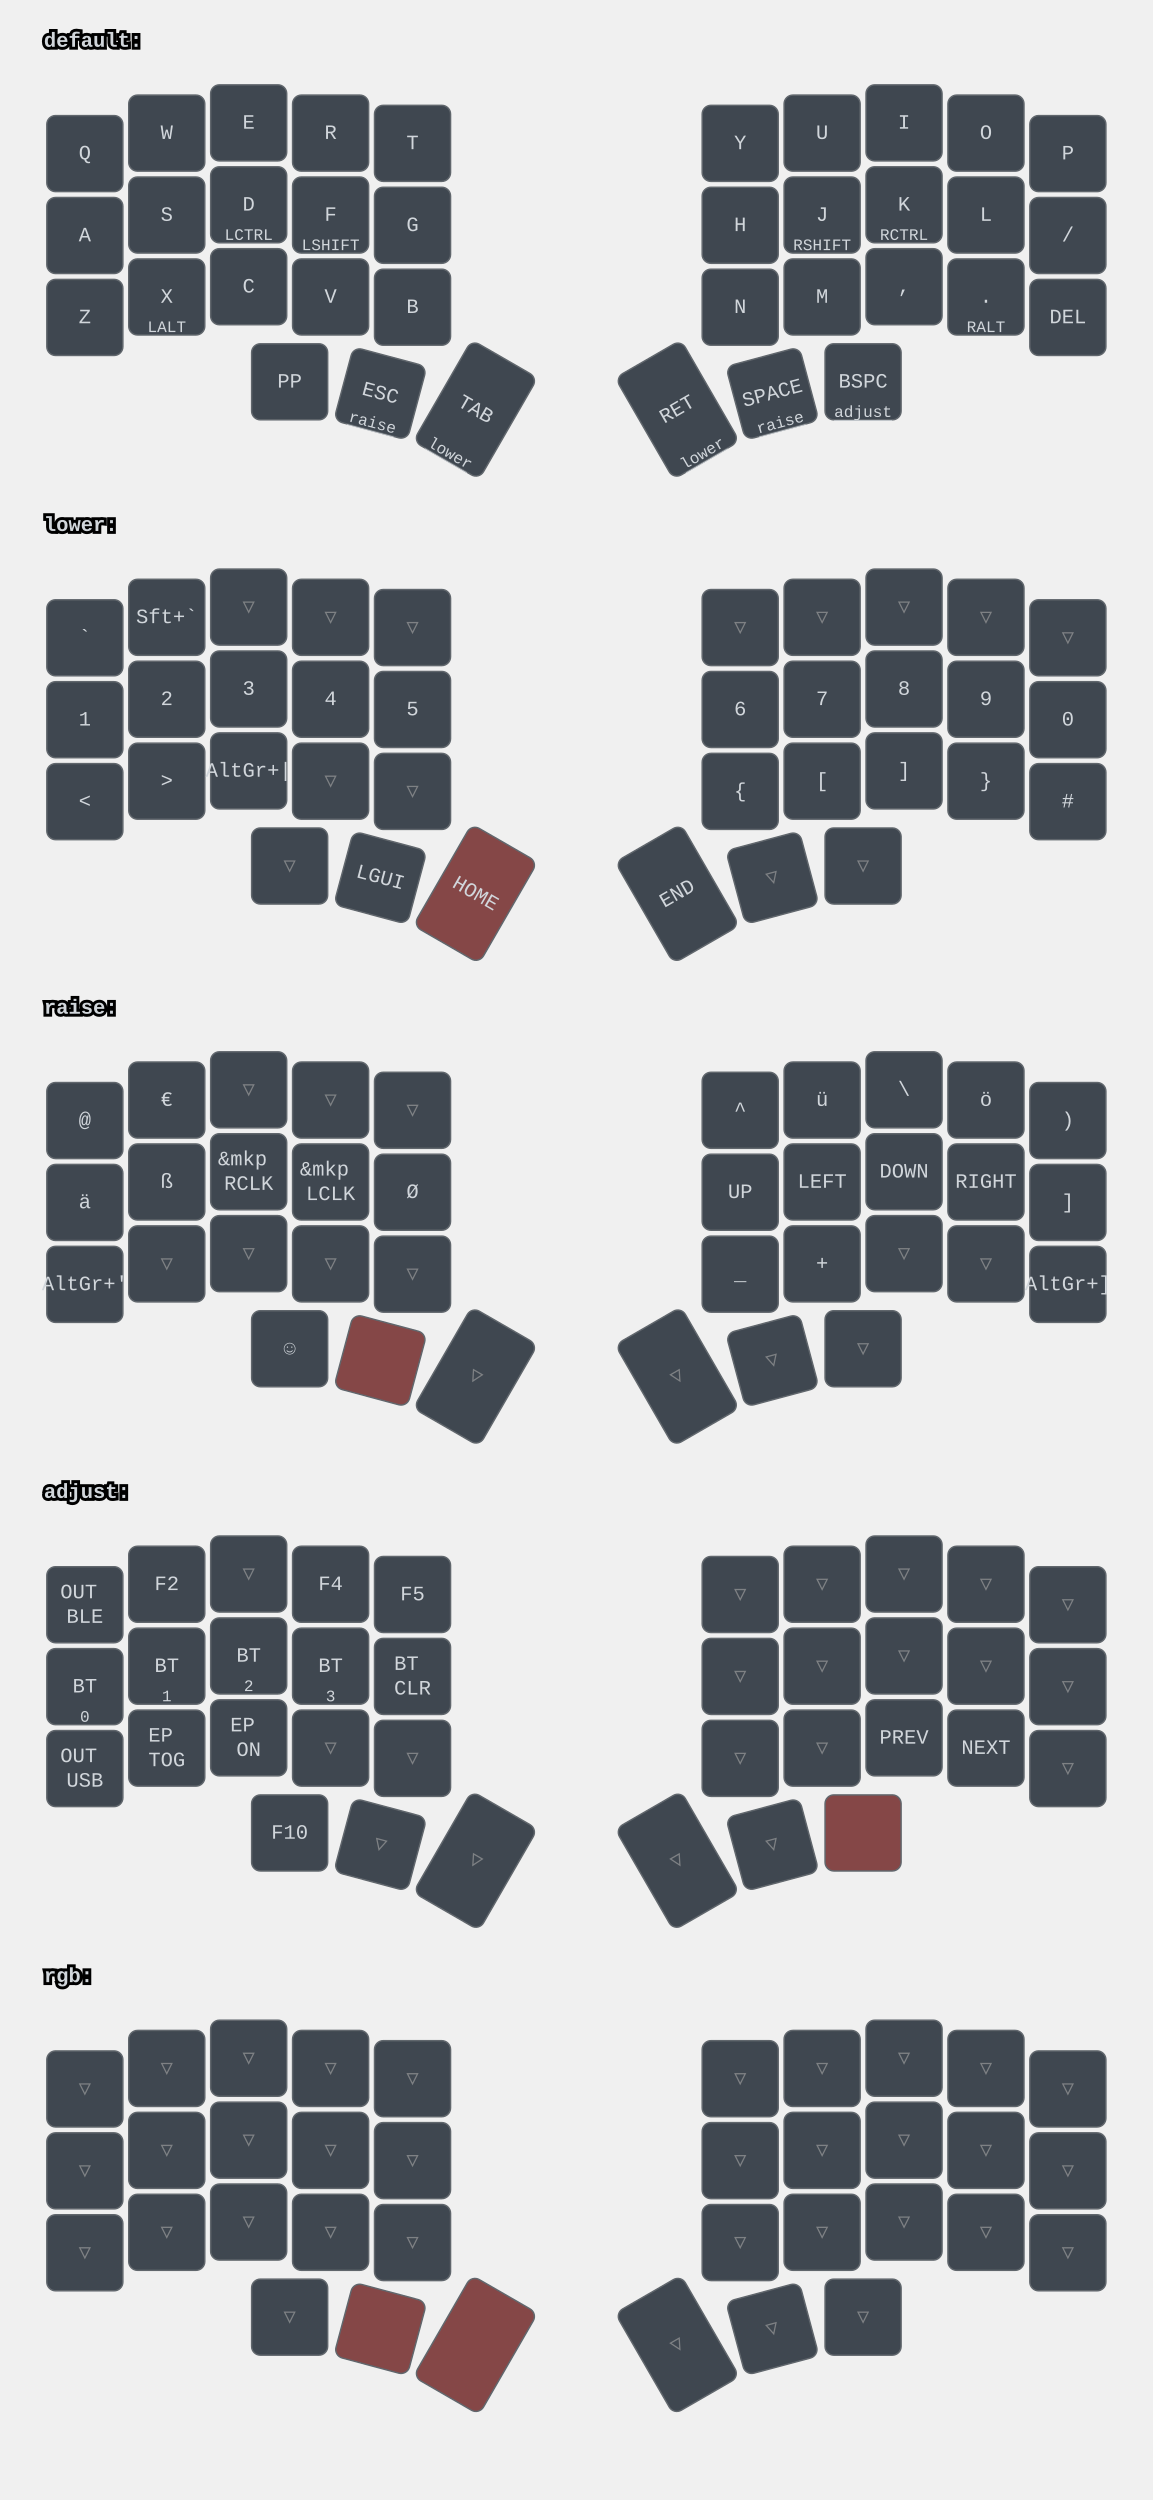
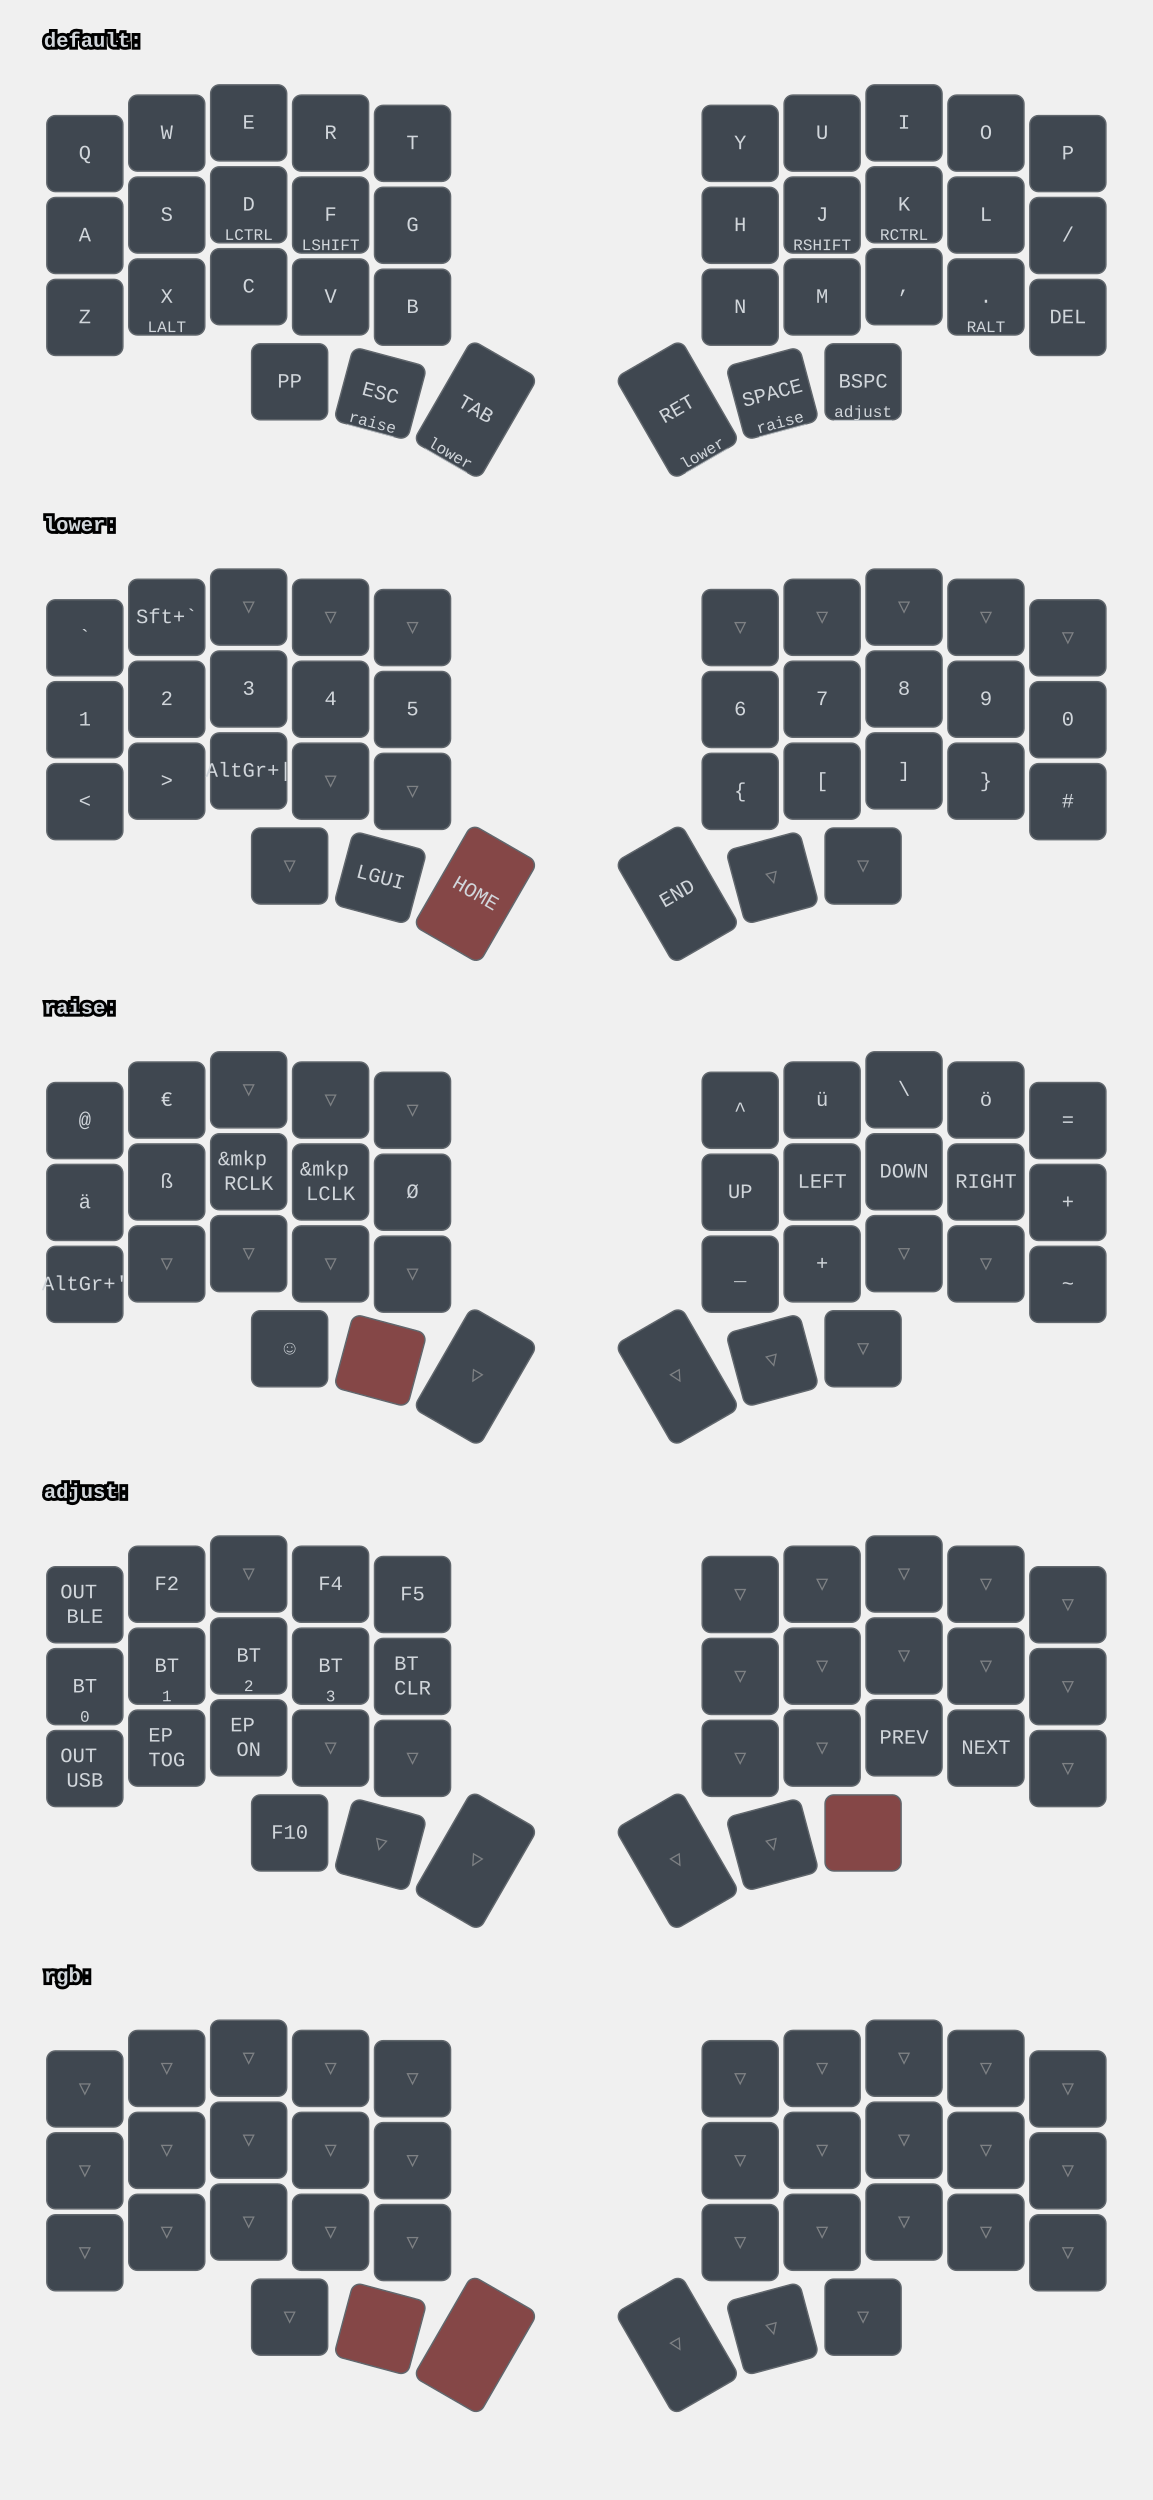
<svg xmlns="http://www.w3.org/2000/svg" width="788" height="1709" viewBox="0 0 788 1709" class="keymap">
  <style>/* inherit to force styles through use tags */
svg path {
    fill: inherit;
}

/* font and background color specifications */
svg.keymap {
    font-family: SFMono-Regular,Consolas,Liberation Mono,Menlo,monospace;
    font-size: 14px;
    font-kerning: normal;
    text-rendering: optimizeLegibility;
    fill: #24292e;
}

/* default key styling */
rect.key {
    fill: #f6f8fa;
}

rect.key, rect.combo {
    stroke: #c9cccf;
    stroke-width: 1;
}

/* default key side styling, only used is draw_key_sides is set */
rect.side {
    filter: brightness(90%);
}

/* color accent for combo boxes */
rect.combo, rect.combo-separate {
    fill: #cdf;
}

/* color accent for held keys */
rect.held, rect.combo.held {
    fill: #fdd;
}

/* color accent for ghost (optional) keys */
rect.ghost, rect.combo.ghost {
    stroke-dasharray: 4, 4;
    stroke-width: 2;
}

text {
    text-anchor: middle;
    dominant-baseline: middle;
}

/* styling for layer labels */
text.label {
    font-weight: bold;
    text-anchor: start;
    stroke: white;
    stroke-width: 4;
    paint-order: stroke;
}

/* styling for optional footer */
text.footer {
    text-anchor: end;
    dominant-baseline: auto;
    stroke: white;
    stroke-width: 4;
    paint-order: stroke;
}

/* styling for combo tap, and key non-tap label text */
text.combo, text.hold, text.shifted, text.left, text.right {
    font-size: 11px;
}

text.hold {
    text-anchor: middle;
    dominant-baseline: auto;
}

text.shifted {
    text-anchor: middle;
    dominant-baseline: hanging;
}

text.left {
    text-anchor: start;
}

text.right {
    text-anchor: end;
}

text.layer-activator {
    text-decoration: underline;
}

/* styling for hold/shifted label text in combo box */
text.combo.hold, text.combo.shifted, text.combo.left, text.combo.right {
    font-size: 8px;
}

/* lighter symbol for transparent keys */
text.trans {
    fill: #7b7e81;
}

/* styling for combo dendrons */
path.combo {
    stroke-width: 1;
    stroke: gray;
    fill: none;
}

/* Start Tabler Icons Cleanup */
/* cannot use height/width with glyphs */
.icon-tabler &gt; path {
    fill: inherit;
    stroke: inherit;
    stroke-width: 2;
}
/* hide tabler's default box */
.icon-tabler &gt; path[stroke="none"][fill="none"] {
    visibility: hidden;
}
/* End Tabler Icons Cleanup */

svg.keymap { fill: #d1d6db; }
rect.key { fill: #3f4750; }
rect.key, rect.combo { stroke: #60666c; }
rect.combo, rect.combo-separate { fill: #1f3d7a; }
rect.held, rect.combo.held { fill: #854747; }
text.label, text.footer { stroke: black; }
text.trans { fill: #7e8184; }
path.combo { stroke: #7f7f7f; }
</style>
  <g transform="translate(30, 0)" class="layer-default">
    <text x="0" y="28" class="label" id="default">default:</text>
    <g transform="translate(0, 56)">
      <g transform="translate(28, 49)" class="key keypos-0">
        <rect rx="6" ry="6" x="-26" y="-26" width="52" height="52" class="key" />
        <text x="0" y="0" class="key tap">Q</text>
      </g>
      <g transform="translate(84, 35)" class="key keypos-1">
        <rect rx="6" ry="6" x="-26" y="-26" width="52" height="52" class="key" />
        <text x="0" y="0" class="key tap">W</text>
      </g>
      <g transform="translate(140, 28)" class="key keypos-2">
        <rect rx="6" ry="6" x="-26" y="-26" width="52" height="52" class="key" />
        <text x="0" y="0" class="key tap">E</text>
      </g>
      <g transform="translate(196, 35)" class="key keypos-3">
        <rect rx="6" ry="6" x="-26" y="-26" width="52" height="52" class="key" />
        <text x="0" y="0" class="key tap">R</text>
      </g>
      <g transform="translate(252, 42)" class="key keypos-4">
        <rect rx="6" ry="6" x="-26" y="-26" width="52" height="52" class="key" />
        <text x="0" y="0" class="key tap">T</text>
      </g>
      <g transform="translate(476, 42)" class="key keypos-5">
        <rect rx="6" ry="6" x="-26" y="-26" width="52" height="52" class="key" />
        <text x="0" y="0" class="key tap">Y</text>
      </g>
      <g transform="translate(532, 35)" class="key keypos-6">
        <rect rx="6" ry="6" x="-26" y="-26" width="52" height="52" class="key" />
        <text x="0" y="0" class="key tap">U</text>
      </g>
      <g transform="translate(588, 28)" class="key keypos-7">
        <rect rx="6" ry="6" x="-26" y="-26" width="52" height="52" class="key" />
        <text x="0" y="0" class="key tap">I</text>
      </g>
      <g transform="translate(644, 35)" class="key keypos-8">
        <rect rx="6" ry="6" x="-26" y="-26" width="52" height="52" class="key" />
        <text x="0" y="0" class="key tap">O</text>
      </g>
      <g transform="translate(700, 49)" class="key keypos-9">
        <rect rx="6" ry="6" x="-26" y="-26" width="52" height="52" class="key" />
        <text x="0" y="0" class="key tap">P</text>
      </g>
      <g transform="translate(28, 105)" class="key keypos-10">
        <rect rx="6" ry="6" x="-26" y="-26" width="52" height="52" class="key" />
        <text x="0" y="0" class="key tap">A</text>
      </g>
      <g transform="translate(84, 91)" class="key keypos-11">
        <rect rx="6" ry="6" x="-26" y="-26" width="52" height="52" class="key" />
        <text x="0" y="0" class="key tap">S</text>
      </g>
      <g transform="translate(140, 84)" class="key keypos-12">
        <rect rx="6" ry="6" x="-26" y="-26" width="52" height="52" class="key" />
        <text x="0" y="0" class="key tap">D</text>
        <text x="0" y="24" class="key hold">LCTRL</text>
      </g>
      <g transform="translate(196, 91)" class="key keypos-13">
        <rect rx="6" ry="6" x="-26" y="-26" width="52" height="52" class="key" />
        <text x="0" y="0" class="key tap">F</text>
        <text x="0" y="24" class="key hold">LSHIFT</text>
      </g>
      <g transform="translate(252, 98)" class="key keypos-14">
        <rect rx="6" ry="6" x="-26" y="-26" width="52" height="52" class="key" />
        <text x="0" y="0" class="key tap">G</text>
      </g>
      <g transform="translate(476, 98)" class="key keypos-15">
        <rect rx="6" ry="6" x="-26" y="-26" width="52" height="52" class="key" />
        <text x="0" y="0" class="key tap">H</text>
      </g>
      <g transform="translate(532, 91)" class="key keypos-16">
        <rect rx="6" ry="6" x="-26" y="-26" width="52" height="52" class="key" />
        <text x="0" y="0" class="key tap">J</text>
        <text x="0" y="24" class="key hold">RSHIFT</text>
      </g>
      <g transform="translate(588, 84)" class="key keypos-17">
        <rect rx="6" ry="6" x="-26" y="-26" width="52" height="52" class="key" />
        <text x="0" y="0" class="key tap">K</text>
        <text x="0" y="24" class="key hold">RCTRL</text>
      </g>
      <g transform="translate(644, 91)" class="key keypos-18">
        <rect rx="6" ry="6" x="-26" y="-26" width="52" height="52" class="key" />
        <text x="0" y="0" class="key tap">L</text>
      </g>
      <g transform="translate(700, 105)" class="key keypos-19">
        <rect rx="6" ry="6" x="-26" y="-26" width="52" height="52" class="key" />
        <text x="0" y="0" class="key tap">/</text>
      </g>
      <g transform="translate(28, 161)" class="key keypos-20">
        <rect rx="6" ry="6" x="-26" y="-26" width="52" height="52" class="key" />
        <text x="0" y="0" class="key tap">Z</text>
      </g>
      <g transform="translate(84, 147)" class="key keypos-21">
        <rect rx="6" ry="6" x="-26" y="-26" width="52" height="52" class="key" />
        <text x="0" y="0" class="key tap">X</text>
        <text x="0" y="24" class="key hold">LALT</text>
      </g>
      <g transform="translate(140, 140)" class="key keypos-22">
        <rect rx="6" ry="6" x="-26" y="-26" width="52" height="52" class="key" />
        <text x="0" y="0" class="key tap">C</text>
      </g>
      <g transform="translate(196, 147)" class="key keypos-23">
        <rect rx="6" ry="6" x="-26" y="-26" width="52" height="52" class="key" />
        <text x="0" y="0" class="key tap">V</text>
      </g>
      <g transform="translate(252, 154)" class="key keypos-24">
        <rect rx="6" ry="6" x="-26" y="-26" width="52" height="52" class="key" />
        <text x="0" y="0" class="key tap">B</text>
      </g>
      <g transform="translate(476, 154)" class="key keypos-25">
        <rect rx="6" ry="6" x="-26" y="-26" width="52" height="52" class="key" />
        <text x="0" y="0" class="key tap">N</text>
      </g>
      <g transform="translate(532, 147)" class="key keypos-26">
        <rect rx="6" ry="6" x="-26" y="-26" width="52" height="52" class="key" />
        <text x="0" y="0" class="key tap">M</text>
      </g>
      <g transform="translate(588, 140)" class="key keypos-27">
        <rect rx="6" ry="6" x="-26" y="-26" width="52" height="52" class="key" />
        <text x="0" y="0" class="key tap">,</text>
      </g>
      <g transform="translate(644, 147)" class="key keypos-28">
        <rect rx="6" ry="6" x="-26" y="-26" width="52" height="52" class="key" />
        <text x="0" y="0" class="key tap">.</text>
        <text x="0" y="24" class="key hold">RALT</text>
      </g>
      <g transform="translate(700, 161)" class="key keypos-29">
        <rect rx="6" ry="6" x="-26" y="-26" width="52" height="52" class="key" />
        <text x="0" y="0" class="key tap">DEL</text>
      </g>
      <g transform="translate(168, 205)" class="key keypos-30">
        <rect rx="6" ry="6" x="-26" y="-26" width="52" height="52" class="key" />
        <text x="0" y="0" class="key tap">PP</text>
      </g>
      <g transform="translate(230, 213) rotate(15.0)" class="key keypos-31">
        <rect rx="6" ry="6" x="-26" y="-26" width="52" height="52" class="key" />
        <text x="0" y="0" class="key tap">ESC</text>
        <a href="#raise">
          <text x="0" y="24" class="key hold layer-activator">raise</text>
        </a>
      </g>
      <g transform="translate(295, 224) rotate(30.0)" class="key keypos-32">
        <rect rx="6" ry="6" x="-26" y="-40" width="52" height="80" class="key" />
        <text x="0" y="0" class="key tap">TAB</text>
        <a href="#lower">
          <text x="0" y="38" class="key hold layer-activator">lower</text>
        </a>
      </g>
      <g transform="translate(433, 224) rotate(-30.0)" class="key keypos-33">
        <rect rx="6" ry="6" x="-26" y="-40" width="52" height="80" class="key" />
        <text x="0" y="0" class="key tap">RET</text>
        <a href="#lower">
          <text x="0" y="38" class="key hold layer-activator">lower</text>
        </a>
      </g>
      <g transform="translate(498, 213) rotate(-15.0)" class="key keypos-34">
        <rect rx="6" ry="6" x="-26" y="-26" width="52" height="52" class="key" />
        <text x="0" y="0" class="key tap">SPACE</text>
        <a href="#raise">
          <text x="0" y="24" class="key hold layer-activator">raise</text>
        </a>
      </g>
      <g transform="translate(560, 205)" class="key keypos-35">
        <rect rx="6" ry="6" x="-26" y="-26" width="52" height="52" class="key" />
        <text x="0" y="0" class="key tap">BSPC</text>
        <a href="#adjust">
          <text x="0" y="24" class="key hold layer-activator">adjust</text>
        </a>
      </g>
    </g>
  </g>
  <g transform="translate(30, 331)" class="layer-lower">
    <text x="0" y="28" class="label" id="lower">lower:</text>
    <g transform="translate(0, 56)">
      <g transform="translate(28, 49)" class="key keypos-0">
        <rect rx="6" ry="6" x="-26" y="-26" width="52" height="52" class="key" />
        <text x="0" y="0" class="key tap">`</text>
      </g>
      <g transform="translate(84, 35)" class="key keypos-1">
        <rect rx="6" ry="6" x="-26" y="-26" width="52" height="52" class="key" />
        <text x="0" y="0" class="key tap">Sft+`</text>
      </g>
      <g transform="translate(140, 28)" class="key trans keypos-2">
        <rect rx="6" ry="6" x="-26" y="-26" width="52" height="52" class="key trans" />
        <text x="0" y="0" class="key trans tap">▽</text>
      </g>
      <g transform="translate(196, 35)" class="key trans keypos-3">
        <rect rx="6" ry="6" x="-26" y="-26" width="52" height="52" class="key trans" />
        <text x="0" y="0" class="key trans tap">▽</text>
      </g>
      <g transform="translate(252, 42)" class="key trans keypos-4">
        <rect rx="6" ry="6" x="-26" y="-26" width="52" height="52" class="key trans" />
        <text x="0" y="0" class="key trans tap">▽</text>
      </g>
      <g transform="translate(476, 42)" class="key trans keypos-5">
        <rect rx="6" ry="6" x="-26" y="-26" width="52" height="52" class="key trans" />
        <text x="0" y="0" class="key trans tap">▽</text>
      </g>
      <g transform="translate(532, 35)" class="key trans keypos-6">
        <rect rx="6" ry="6" x="-26" y="-26" width="52" height="52" class="key trans" />
        <text x="0" y="0" class="key trans tap">▽</text>
      </g>
      <g transform="translate(588, 28)" class="key trans keypos-7">
        <rect rx="6" ry="6" x="-26" y="-26" width="52" height="52" class="key trans" />
        <text x="0" y="0" class="key trans tap">▽</text>
      </g>
      <g transform="translate(644, 35)" class="key trans keypos-8">
        <rect rx="6" ry="6" x="-26" y="-26" width="52" height="52" class="key trans" />
        <text x="0" y="0" class="key trans tap">▽</text>
      </g>
      <g transform="translate(700, 49)" class="key trans keypos-9">
        <rect rx="6" ry="6" x="-26" y="-26" width="52" height="52" class="key trans" />
        <text x="0" y="0" class="key trans tap">▽</text>
      </g>
      <g transform="translate(28, 105)" class="key keypos-10">
        <rect rx="6" ry="6" x="-26" y="-26" width="52" height="52" class="key" />
        <text x="0" y="0" class="key tap">1</text>
      </g>
      <g transform="translate(84, 91)" class="key keypos-11">
        <rect rx="6" ry="6" x="-26" y="-26" width="52" height="52" class="key" />
        <text x="0" y="0" class="key tap">2</text>
      </g>
      <g transform="translate(140, 84)" class="key keypos-12">
        <rect rx="6" ry="6" x="-26" y="-26" width="52" height="52" class="key" />
        <text x="0" y="0" class="key tap">3</text>
      </g>
      <g transform="translate(196, 91)" class="key keypos-13">
        <rect rx="6" ry="6" x="-26" y="-26" width="52" height="52" class="key" />
        <text x="0" y="0" class="key tap">4</text>
      </g>
      <g transform="translate(252, 98)" class="key keypos-14">
        <rect rx="6" ry="6" x="-26" y="-26" width="52" height="52" class="key" />
        <text x="0" y="0" class="key tap">5</text>
      </g>
      <g transform="translate(476, 98)" class="key keypos-15">
        <rect rx="6" ry="6" x="-26" y="-26" width="52" height="52" class="key" />
        <text x="0" y="0" class="key tap">6</text>
      </g>
      <g transform="translate(532, 91)" class="key keypos-16">
        <rect rx="6" ry="6" x="-26" y="-26" width="52" height="52" class="key" />
        <text x="0" y="0" class="key tap">7</text>
      </g>
      <g transform="translate(588, 84)" class="key keypos-17">
        <rect rx="6" ry="6" x="-26" y="-26" width="52" height="52" class="key" />
        <text x="0" y="0" class="key tap">8</text>
      </g>
      <g transform="translate(644, 91)" class="key keypos-18">
        <rect rx="6" ry="6" x="-26" y="-26" width="52" height="52" class="key" />
        <text x="0" y="0" class="key tap">9</text>
      </g>
      <g transform="translate(700, 105)" class="key keypos-19">
        <rect rx="6" ry="6" x="-26" y="-26" width="52" height="52" class="key" />
        <text x="0" y="0" class="key tap">0</text>
      </g>
      <g transform="translate(28, 161)" class="key keypos-20">
        <rect rx="6" ry="6" x="-26" y="-26" width="52" height="52" class="key" />
        <text x="0" y="0" class="key tap">&lt;</text>
      </g>
      <g transform="translate(84, 147)" class="key keypos-21">
        <rect rx="6" ry="6" x="-26" y="-26" width="52" height="52" class="key" />
        <text x="0" y="0" class="key tap">&gt;</text>
      </g>
      <g transform="translate(140, 140)" class="key keypos-22">
        <rect rx="6" ry="6" x="-26" y="-26" width="52" height="52" class="key" />
        <text x="0" y="0" class="key tap">AltGr+|</text>
      </g>
      <g transform="translate(196, 147)" class="key trans keypos-23">
        <rect rx="6" ry="6" x="-26" y="-26" width="52" height="52" class="key trans" />
        <text x="0" y="0" class="key trans tap">▽</text>
      </g>
      <g transform="translate(252, 154)" class="key trans keypos-24">
        <rect rx="6" ry="6" x="-26" y="-26" width="52" height="52" class="key trans" />
        <text x="0" y="0" class="key trans tap">▽</text>
      </g>
      <g transform="translate(476, 154)" class="key keypos-25">
        <rect rx="6" ry="6" x="-26" y="-26" width="52" height="52" class="key" />
        <text x="0" y="0" class="key tap">{</text>
      </g>
      <g transform="translate(532, 147)" class="key keypos-26">
        <rect rx="6" ry="6" x="-26" y="-26" width="52" height="52" class="key" />
        <text x="0" y="0" class="key tap">[</text>
      </g>
      <g transform="translate(588, 140)" class="key keypos-27">
        <rect rx="6" ry="6" x="-26" y="-26" width="52" height="52" class="key" />
        <text x="0" y="0" class="key tap">]</text>
      </g>
      <g transform="translate(644, 147)" class="key keypos-28">
        <rect rx="6" ry="6" x="-26" y="-26" width="52" height="52" class="key" />
        <text x="0" y="0" class="key tap">}</text>
      </g>
      <g transform="translate(700, 161)" class="key keypos-29">
        <rect rx="6" ry="6" x="-26" y="-26" width="52" height="52" class="key" />
        <text x="0" y="0" class="key tap">#</text>
      </g>
      <g transform="translate(168, 205)" class="key trans keypos-30">
        <rect rx="6" ry="6" x="-26" y="-26" width="52" height="52" class="key trans" />
        <text x="0" y="0" class="key trans tap">▽</text>
      </g>
      <g transform="translate(230, 213) rotate(15.0)" class="key keypos-31">
        <rect rx="6" ry="6" x="-26" y="-26" width="52" height="52" class="key" />
        <text x="0" y="0" class="key tap">LGUI</text>
      </g>
      <g transform="translate(295, 224) rotate(30.0)" class="key held keypos-32">
        <rect rx="6" ry="6" x="-26" y="-40" width="52" height="80" class="key held" />
        <text x="0" y="0" class="key held tap">HOME</text>
      </g>
      <g transform="translate(433, 224) rotate(-30.0)" class="key keypos-33">
        <rect rx="6" ry="6" x="-26" y="-40" width="52" height="80" class="key" />
        <text x="0" y="0" class="key tap">END</text>
      </g>
      <g transform="translate(498, 213) rotate(-15.0)" class="key trans keypos-34">
        <rect rx="6" ry="6" x="-26" y="-26" width="52" height="52" class="key trans" />
        <text x="0" y="0" class="key trans tap">▽</text>
      </g>
      <g transform="translate(560, 205)" class="key trans keypos-35">
        <rect rx="6" ry="6" x="-26" y="-26" width="52" height="52" class="key trans" />
        <text x="0" y="0" class="key trans tap">▽</text>
      </g>
    </g>
  </g>
  <g transform="translate(30, 661)" class="layer-raise">
    <text x="0" y="28" class="label" id="raise">raise:</text>
    <g transform="translate(0, 56)">
      <g transform="translate(28, 49)" class="key keypos-0">
        <rect rx="6" ry="6" x="-26" y="-26" width="52" height="52" class="key" />
        <text x="0" y="0" class="key tap">@</text>
      </g>
      <g transform="translate(84, 35)" class="key keypos-1">
        <rect rx="6" ry="6" x="-26" y="-26" width="52" height="52" class="key" />
        <text x="0" y="0" class="key tap">€</text>
      </g>
      <g transform="translate(140, 28)" class="key trans keypos-2">
        <rect rx="6" ry="6" x="-26" y="-26" width="52" height="52" class="key trans" />
        <text x="0" y="0" class="key trans tap">▽</text>
      </g>
      <g transform="translate(196, 35)" class="key trans keypos-3">
        <rect rx="6" ry="6" x="-26" y="-26" width="52" height="52" class="key trans" />
        <text x="0" y="0" class="key trans tap">▽</text>
      </g>
      <g transform="translate(252, 42)" class="key trans keypos-4">
        <rect rx="6" ry="6" x="-26" y="-26" width="52" height="52" class="key trans" />
        <text x="0" y="0" class="key trans tap">▽</text>
      </g>
      <g transform="translate(476, 42)" class="key keypos-5">
        <rect rx="6" ry="6" x="-26" y="-26" width="52" height="52" class="key" />
        <text x="0" y="0" class="key tap">^</text>
      </g>
      <g transform="translate(532, 35)" class="key keypos-6">
        <rect rx="6" ry="6" x="-26" y="-26" width="52" height="52" class="key" />
        <text x="0" y="0" class="key tap">ü</text>
      </g>
      <g transform="translate(588, 28)" class="key keypos-7">
        <rect rx="6" ry="6" x="-26" y="-26" width="52" height="52" class="key" />
        <text x="0" y="0" class="key tap">\</text>
      </g>
      <g transform="translate(644, 35)" class="key keypos-8">
        <rect rx="6" ry="6" x="-26" y="-26" width="52" height="52" class="key" />
        <text x="0" y="0" class="key tap">ö</text>
      </g>
      <g transform="translate(700, 49)" class="key keypos-9">
        <rect rx="6" ry="6" x="-26" y="-26" width="52" height="52" class="key" />
-         <text x="0" y="0" class="key tap">)</text>
+         <text x="0" y="0" class="key tap">=</text>
      </g>
      <g transform="translate(28, 105)" class="key keypos-10">
        <rect rx="6" ry="6" x="-26" y="-26" width="52" height="52" class="key" />
        <text x="0" y="0" class="key tap">ä</text>
      </g>
      <g transform="translate(84, 91)" class="key keypos-11">
        <rect rx="6" ry="6" x="-26" y="-26" width="52" height="52" class="key" />
        <text x="0" y="0" class="key tap">ß</text>
      </g>
      <g transform="translate(140, 84)" class="key keypos-12">
        <rect rx="6" ry="6" x="-26" y="-26" width="52" height="52" class="key" />
        <text x="0" y="0" class="key tap">
          <tspan x="0" dy="-0.6em">&amp;mkp</tspan>
          <tspan x="0" dy="1.2em">RCLK</tspan>
        </text>
      </g>
      <g transform="translate(196, 91)" class="key keypos-13">
        <rect rx="6" ry="6" x="-26" y="-26" width="52" height="52" class="key" />
        <text x="0" y="0" class="key tap">
          <tspan x="0" dy="-0.6em">&amp;mkp</tspan>
          <tspan x="0" dy="1.2em">LCLK</tspan>
        </text>
      </g>
      <g transform="translate(252, 98)" class="key keypos-14">
        <rect rx="6" ry="6" x="-26" y="-26" width="52" height="52" class="key" />
        <text x="0" y="0" class="key tap">Ø</text>
      </g>
      <g transform="translate(476, 98)" class="key keypos-15">
        <rect rx="6" ry="6" x="-26" y="-26" width="52" height="52" class="key" />
        <text x="0" y="0" class="key tap">UP</text>
      </g>
      <g transform="translate(532, 91)" class="key keypos-16">
        <rect rx="6" ry="6" x="-26" y="-26" width="52" height="52" class="key" />
        <text x="0" y="0" class="key tap">LEFT</text>
      </g>
      <g transform="translate(588, 84)" class="key keypos-17">
        <rect rx="6" ry="6" x="-26" y="-26" width="52" height="52" class="key" />
        <text x="0" y="0" class="key tap">DOWN</text>
      </g>
      <g transform="translate(644, 91)" class="key keypos-18">
        <rect rx="6" ry="6" x="-26" y="-26" width="52" height="52" class="key" />
        <text x="0" y="0" class="key tap">RIGHT</text>
      </g>
      <g transform="translate(700, 105)" class="key keypos-19">
        <rect rx="6" ry="6" x="-26" y="-26" width="52" height="52" class="key" />
-         <text x="0" y="0" class="key tap">]</text>
+         <text x="0" y="0" class="key tap">+</text>
      </g>
      <g transform="translate(28, 161)" class="key keypos-20">
        <rect rx="6" ry="6" x="-26" y="-26" width="52" height="52" class="key" />
        <text x="0" y="0" class="key tap">AltGr+'</text>
      </g>
      <g transform="translate(84, 147)" class="key trans keypos-21">
        <rect rx="6" ry="6" x="-26" y="-26" width="52" height="52" class="key trans" />
        <text x="0" y="0" class="key trans tap">▽</text>
      </g>
      <g transform="translate(140, 140)" class="key trans keypos-22">
        <rect rx="6" ry="6" x="-26" y="-26" width="52" height="52" class="key trans" />
        <text x="0" y="0" class="key trans tap">▽</text>
      </g>
      <g transform="translate(196, 147)" class="key trans keypos-23">
        <rect rx="6" ry="6" x="-26" y="-26" width="52" height="52" class="key trans" />
        <text x="0" y="0" class="key trans tap">▽</text>
      </g>
      <g transform="translate(252, 154)" class="key trans keypos-24">
        <rect rx="6" ry="6" x="-26" y="-26" width="52" height="52" class="key trans" />
        <text x="0" y="0" class="key trans tap">▽</text>
      </g>
      <g transform="translate(476, 154)" class="key keypos-25">
        <rect rx="6" ry="6" x="-26" y="-26" width="52" height="52" class="key" />
        <text x="0" y="0" class="key tap">_</text>
      </g>
      <g transform="translate(532, 147)" class="key keypos-26">
        <rect rx="6" ry="6" x="-26" y="-26" width="52" height="52" class="key" />
        <text x="0" y="0" class="key tap">+</text>
      </g>
      <g transform="translate(588, 140)" class="key trans keypos-27">
        <rect rx="6" ry="6" x="-26" y="-26" width="52" height="52" class="key trans" />
        <text x="0" y="0" class="key trans tap">▽</text>
      </g>
      <g transform="translate(644, 147)" class="key trans keypos-28">
        <rect rx="6" ry="6" x="-26" y="-26" width="52" height="52" class="key trans" />
        <text x="0" y="0" class="key trans tap">▽</text>
      </g>
      <g transform="translate(700, 161)" class="key keypos-29">
        <rect rx="6" ry="6" x="-26" y="-26" width="52" height="52" class="key" />
-         <text x="0" y="0" class="key tap">AltGr+]</text>
+         <text x="0" y="0" class="key tap">~</text>
      </g>
      <g transform="translate(168, 205)" class="key keypos-30">
        <rect rx="6" ry="6" x="-26" y="-26" width="52" height="52" class="key" />
        <text x="0" y="0" class="key tap">☺</text>
      </g>
      <g transform="translate(230, 213) rotate(15.0)" class="key held keypos-31">
        <rect rx="6" ry="6" x="-26" y="-26" width="52" height="52" class="key held" />
      </g>
      <g transform="translate(295, 224) rotate(30.0)" class="key trans keypos-32">
        <rect rx="6" ry="6" x="-26" y="-40" width="52" height="80" class="key trans" />
        <text x="0" y="0" class="key trans tap">▽</text>
      </g>
      <g transform="translate(433, 224) rotate(-30.0)" class="key trans keypos-33">
        <rect rx="6" ry="6" x="-26" y="-40" width="52" height="80" class="key trans" />
        <text x="0" y="0" class="key trans tap">▽</text>
      </g>
      <g transform="translate(498, 213) rotate(-15.0)" class="key trans keypos-34">
        <rect rx="6" ry="6" x="-26" y="-26" width="52" height="52" class="key trans" />
        <text x="0" y="0" class="key trans tap">▽</text>
      </g>
      <g transform="translate(560, 205)" class="key trans keypos-35">
        <rect rx="6" ry="6" x="-26" y="-26" width="52" height="52" class="key trans" />
        <text x="0" y="0" class="key trans tap">▽</text>
      </g>
    </g>
  </g>
  <g transform="translate(30, 992)" class="layer-adjust">
    <text x="0" y="28" class="label" id="adjust">adjust:</text>
    <g transform="translate(0, 56)">
      <g transform="translate(28, 49)" class="key keypos-0">
        <rect rx="6" ry="6" x="-26" y="-26" width="52" height="52" class="key" />
        <text x="0" y="0" class="key tap">
          <tspan x="0" dy="-0.6em">OUT</tspan>
          <tspan x="0" dy="1.2em">BLE</tspan>
        </text>
      </g>
      <g transform="translate(84, 35)" class="key keypos-1">
        <rect rx="6" ry="6" x="-26" y="-26" width="52" height="52" class="key" />
        <text x="0" y="0" class="key tap">F2</text>
      </g>
      <g transform="translate(140, 28)" class="key trans keypos-2">
        <rect rx="6" ry="6" x="-26" y="-26" width="52" height="52" class="key trans" />
        <text x="0" y="0" class="key trans tap">▽</text>
      </g>
      <g transform="translate(196, 35)" class="key keypos-3">
        <rect rx="6" ry="6" x="-26" y="-26" width="52" height="52" class="key" />
        <text x="0" y="0" class="key tap">F4</text>
      </g>
      <g transform="translate(252, 42)" class="key keypos-4">
        <rect rx="6" ry="6" x="-26" y="-26" width="52" height="52" class="key" />
        <text x="0" y="0" class="key tap">F5</text>
      </g>
      <g transform="translate(476, 42)" class="key trans keypos-5">
        <rect rx="6" ry="6" x="-26" y="-26" width="52" height="52" class="key trans" />
        <text x="0" y="0" class="key trans tap">▽</text>
      </g>
      <g transform="translate(532, 35)" class="key trans keypos-6">
        <rect rx="6" ry="6" x="-26" y="-26" width="52" height="52" class="key trans" />
        <text x="0" y="0" class="key trans tap">▽</text>
      </g>
      <g transform="translate(588, 28)" class="key trans keypos-7">
        <rect rx="6" ry="6" x="-26" y="-26" width="52" height="52" class="key trans" />
        <text x="0" y="0" class="key trans tap">▽</text>
      </g>
      <g transform="translate(644, 35)" class="key trans keypos-8">
        <rect rx="6" ry="6" x="-26" y="-26" width="52" height="52" class="key trans" />
        <text x="0" y="0" class="key trans tap">▽</text>
      </g>
      <g transform="translate(700, 49)" class="key trans keypos-9">
        <rect rx="6" ry="6" x="-26" y="-26" width="52" height="52" class="key trans" />
        <text x="0" y="0" class="key trans tap">▽</text>
      </g>
      <g transform="translate(28, 105)" class="key keypos-10">
        <rect rx="6" ry="6" x="-26" y="-26" width="52" height="52" class="key" />
        <text x="0" y="0" class="key tap">BT</text>
        <text x="0" y="24" class="key hold">0</text>
      </g>
      <g transform="translate(84, 91)" class="key keypos-11">
        <rect rx="6" ry="6" x="-26" y="-26" width="52" height="52" class="key" />
        <text x="0" y="0" class="key tap">BT</text>
        <text x="0" y="24" class="key hold">1</text>
      </g>
      <g transform="translate(140, 84)" class="key keypos-12">
        <rect rx="6" ry="6" x="-26" y="-26" width="52" height="52" class="key" />
        <text x="0" y="0" class="key tap">BT</text>
        <text x="0" y="24" class="key hold">2</text>
      </g>
      <g transform="translate(196, 91)" class="key keypos-13">
        <rect rx="6" ry="6" x="-26" y="-26" width="52" height="52" class="key" />
        <text x="0" y="0" class="key tap">BT</text>
        <text x="0" y="24" class="key hold">3</text>
      </g>
      <g transform="translate(252, 98)" class="key keypos-14">
        <rect rx="6" ry="6" x="-26" y="-26" width="52" height="52" class="key" />
        <text x="0" y="0" class="key tap">
          <tspan x="0" dy="-0.6em">BT</tspan>
          <tspan x="0" dy="1.2em">CLR</tspan>
        </text>
      </g>
      <g transform="translate(476, 98)" class="key trans keypos-15">
        <rect rx="6" ry="6" x="-26" y="-26" width="52" height="52" class="key trans" />
        <text x="0" y="0" class="key trans tap">▽</text>
      </g>
      <g transform="translate(532, 91)" class="key trans keypos-16">
        <rect rx="6" ry="6" x="-26" y="-26" width="52" height="52" class="key trans" />
        <text x="0" y="0" class="key trans tap">▽</text>
      </g>
      <g transform="translate(588, 84)" class="key trans keypos-17">
        <rect rx="6" ry="6" x="-26" y="-26" width="52" height="52" class="key trans" />
        <text x="0" y="0" class="key trans tap">▽</text>
      </g>
      <g transform="translate(644, 91)" class="key trans keypos-18">
        <rect rx="6" ry="6" x="-26" y="-26" width="52" height="52" class="key trans" />
        <text x="0" y="0" class="key trans tap">▽</text>
      </g>
      <g transform="translate(700, 105)" class="key trans keypos-19">
        <rect rx="6" ry="6" x="-26" y="-26" width="52" height="52" class="key trans" />
        <text x="0" y="0" class="key trans tap">▽</text>
      </g>
      <g transform="translate(28, 161)" class="key keypos-20">
        <rect rx="6" ry="6" x="-26" y="-26" width="52" height="52" class="key" />
        <text x="0" y="0" class="key tap">
          <tspan x="0" dy="-0.6em">OUT</tspan>
          <tspan x="0" dy="1.2em">USB</tspan>
        </text>
      </g>
      <g transform="translate(84, 147)" class="key keypos-21">
        <rect rx="6" ry="6" x="-26" y="-26" width="52" height="52" class="key" />
        <text x="0" y="0" class="key tap">
          <tspan x="0" dy="-0.6em">EP</tspan>
          <tspan x="0" dy="1.2em">TOG</tspan>
        </text>
      </g>
      <g transform="translate(140, 140)" class="key keypos-22">
        <rect rx="6" ry="6" x="-26" y="-26" width="52" height="52" class="key" />
        <text x="0" y="0" class="key tap">
          <tspan x="0" dy="-0.6em">EP</tspan>
          <tspan x="0" dy="1.2em">ON</tspan>
        </text>
      </g>
      <g transform="translate(196, 147)" class="key trans keypos-23">
        <rect rx="6" ry="6" x="-26" y="-26" width="52" height="52" class="key trans" />
        <text x="0" y="0" class="key trans tap">▽</text>
      </g>
      <g transform="translate(252, 154)" class="key trans keypos-24">
        <rect rx="6" ry="6" x="-26" y="-26" width="52" height="52" class="key trans" />
        <text x="0" y="0" class="key trans tap">▽</text>
      </g>
      <g transform="translate(476, 154)" class="key trans keypos-25">
        <rect rx="6" ry="6" x="-26" y="-26" width="52" height="52" class="key trans" />
        <text x="0" y="0" class="key trans tap">▽</text>
      </g>
      <g transform="translate(532, 147)" class="key trans keypos-26">
        <rect rx="6" ry="6" x="-26" y="-26" width="52" height="52" class="key trans" />
        <text x="0" y="0" class="key trans tap">▽</text>
      </g>
      <g transform="translate(588, 140)" class="key keypos-27">
        <rect rx="6" ry="6" x="-26" y="-26" width="52" height="52" class="key" />
        <text x="0" y="0" class="key tap">PREV</text>
      </g>
      <g transform="translate(644, 147)" class="key keypos-28">
        <rect rx="6" ry="6" x="-26" y="-26" width="52" height="52" class="key" />
        <text x="0" y="0" class="key tap">NEXT</text>
      </g>
      <g transform="translate(700, 161)" class="key trans keypos-29">
        <rect rx="6" ry="6" x="-26" y="-26" width="52" height="52" class="key trans" />
        <text x="0" y="0" class="key trans tap">▽</text>
      </g>
      <g transform="translate(168, 205)" class="key keypos-30">
        <rect rx="6" ry="6" x="-26" y="-26" width="52" height="52" class="key" />
        <text x="0" y="0" class="key tap">F10</text>
      </g>
      <g transform="translate(230, 213) rotate(15.0)" class="key trans keypos-31">
        <rect rx="6" ry="6" x="-26" y="-26" width="52" height="52" class="key trans" />
        <text x="0" y="0" class="key trans tap">▽</text>
      </g>
      <g transform="translate(295, 224) rotate(30.0)" class="key trans keypos-32">
        <rect rx="6" ry="6" x="-26" y="-40" width="52" height="80" class="key trans" />
        <text x="0" y="0" class="key trans tap">▽</text>
      </g>
      <g transform="translate(433, 224) rotate(-30.0)" class="key trans keypos-33">
        <rect rx="6" ry="6" x="-26" y="-40" width="52" height="80" class="key trans" />
        <text x="0" y="0" class="key trans tap">▽</text>
      </g>
      <g transform="translate(498, 213) rotate(-15.0)" class="key trans keypos-34">
        <rect rx="6" ry="6" x="-26" y="-26" width="52" height="52" class="key trans" />
        <text x="0" y="0" class="key trans tap">▽</text>
      </g>
      <g transform="translate(560, 205)" class="key held keypos-35">
        <rect rx="6" ry="6" x="-26" y="-26" width="52" height="52" class="key held" />
      </g>
    </g>
  </g>
  <g transform="translate(30, 1323)" class="layer-rgb">
    <text x="0" y="28" class="label" id="rgb">rgb:</text>
    <g transform="translate(0, 56)">
      <g transform="translate(28, 49)" class="key trans keypos-0">
        <rect rx="6" ry="6" x="-26" y="-26" width="52" height="52" class="key trans" />
        <text x="0" y="0" class="key trans tap">▽</text>
      </g>
      <g transform="translate(84, 35)" class="key trans keypos-1">
        <rect rx="6" ry="6" x="-26" y="-26" width="52" height="52" class="key trans" />
        <text x="0" y="0" class="key trans tap">▽</text>
      </g>
      <g transform="translate(140, 28)" class="key trans keypos-2">
        <rect rx="6" ry="6" x="-26" y="-26" width="52" height="52" class="key trans" />
        <text x="0" y="0" class="key trans tap">▽</text>
      </g>
      <g transform="translate(196, 35)" class="key trans keypos-3">
        <rect rx="6" ry="6" x="-26" y="-26" width="52" height="52" class="key trans" />
        <text x="0" y="0" class="key trans tap">▽</text>
      </g>
      <g transform="translate(252, 42)" class="key trans keypos-4">
        <rect rx="6" ry="6" x="-26" y="-26" width="52" height="52" class="key trans" />
        <text x="0" y="0" class="key trans tap">▽</text>
      </g>
      <g transform="translate(476, 42)" class="key trans keypos-5">
        <rect rx="6" ry="6" x="-26" y="-26" width="52" height="52" class="key trans" />
        <text x="0" y="0" class="key trans tap">▽</text>
      </g>
      <g transform="translate(532, 35)" class="key trans keypos-6">
        <rect rx="6" ry="6" x="-26" y="-26" width="52" height="52" class="key trans" />
        <text x="0" y="0" class="key trans tap">▽</text>
      </g>
      <g transform="translate(588, 28)" class="key trans keypos-7">
        <rect rx="6" ry="6" x="-26" y="-26" width="52" height="52" class="key trans" />
        <text x="0" y="0" class="key trans tap">▽</text>
      </g>
      <g transform="translate(644, 35)" class="key trans keypos-8">
        <rect rx="6" ry="6" x="-26" y="-26" width="52" height="52" class="key trans" />
        <text x="0" y="0" class="key trans tap">▽</text>
      </g>
      <g transform="translate(700, 49)" class="key trans keypos-9">
        <rect rx="6" ry="6" x="-26" y="-26" width="52" height="52" class="key trans" />
        <text x="0" y="0" class="key trans tap">▽</text>
      </g>
      <g transform="translate(28, 105)" class="key trans keypos-10">
        <rect rx="6" ry="6" x="-26" y="-26" width="52" height="52" class="key trans" />
        <text x="0" y="0" class="key trans tap">▽</text>
      </g>
      <g transform="translate(84, 91)" class="key trans keypos-11">
        <rect rx="6" ry="6" x="-26" y="-26" width="52" height="52" class="key trans" />
        <text x="0" y="0" class="key trans tap">▽</text>
      </g>
      <g transform="translate(140, 84)" class="key trans keypos-12">
        <rect rx="6" ry="6" x="-26" y="-26" width="52" height="52" class="key trans" />
        <text x="0" y="0" class="key trans tap">▽</text>
      </g>
      <g transform="translate(196, 91)" class="key trans keypos-13">
        <rect rx="6" ry="6" x="-26" y="-26" width="52" height="52" class="key trans" />
        <text x="0" y="0" class="key trans tap">▽</text>
      </g>
      <g transform="translate(252, 98)" class="key trans keypos-14">
        <rect rx="6" ry="6" x="-26" y="-26" width="52" height="52" class="key trans" />
        <text x="0" y="0" class="key trans tap">▽</text>
      </g>
      <g transform="translate(476, 98)" class="key trans keypos-15">
        <rect rx="6" ry="6" x="-26" y="-26" width="52" height="52" class="key trans" />
        <text x="0" y="0" class="key trans tap">▽</text>
      </g>
      <g transform="translate(532, 91)" class="key trans keypos-16">
        <rect rx="6" ry="6" x="-26" y="-26" width="52" height="52" class="key trans" />
        <text x="0" y="0" class="key trans tap">▽</text>
      </g>
      <g transform="translate(588, 84)" class="key trans keypos-17">
        <rect rx="6" ry="6" x="-26" y="-26" width="52" height="52" class="key trans" />
        <text x="0" y="0" class="key trans tap">▽</text>
      </g>
      <g transform="translate(644, 91)" class="key trans keypos-18">
        <rect rx="6" ry="6" x="-26" y="-26" width="52" height="52" class="key trans" />
        <text x="0" y="0" class="key trans tap">▽</text>
      </g>
      <g transform="translate(700, 105)" class="key trans keypos-19">
        <rect rx="6" ry="6" x="-26" y="-26" width="52" height="52" class="key trans" />
        <text x="0" y="0" class="key trans tap">▽</text>
      </g>
      <g transform="translate(28, 161)" class="key trans keypos-20">
        <rect rx="6" ry="6" x="-26" y="-26" width="52" height="52" class="key trans" />
        <text x="0" y="0" class="key trans tap">▽</text>
      </g>
      <g transform="translate(84, 147)" class="key trans keypos-21">
        <rect rx="6" ry="6" x="-26" y="-26" width="52" height="52" class="key trans" />
        <text x="0" y="0" class="key trans tap">▽</text>
      </g>
      <g transform="translate(140, 140)" class="key trans keypos-22">
        <rect rx="6" ry="6" x="-26" y="-26" width="52" height="52" class="key trans" />
        <text x="0" y="0" class="key trans tap">▽</text>
      </g>
      <g transform="translate(196, 147)" class="key trans keypos-23">
        <rect rx="6" ry="6" x="-26" y="-26" width="52" height="52" class="key trans" />
        <text x="0" y="0" class="key trans tap">▽</text>
      </g>
      <g transform="translate(252, 154)" class="key trans keypos-24">
        <rect rx="6" ry="6" x="-26" y="-26" width="52" height="52" class="key trans" />
        <text x="0" y="0" class="key trans tap">▽</text>
      </g>
      <g transform="translate(476, 154)" class="key trans keypos-25">
        <rect rx="6" ry="6" x="-26" y="-26" width="52" height="52" class="key trans" />
        <text x="0" y="0" class="key trans tap">▽</text>
      </g>
      <g transform="translate(532, 147)" class="key trans keypos-26">
        <rect rx="6" ry="6" x="-26" y="-26" width="52" height="52" class="key trans" />
        <text x="0" y="0" class="key trans tap">▽</text>
      </g>
      <g transform="translate(588, 140)" class="key trans keypos-27">
        <rect rx="6" ry="6" x="-26" y="-26" width="52" height="52" class="key trans" />
        <text x="0" y="0" class="key trans tap">▽</text>
      </g>
      <g transform="translate(644, 147)" class="key trans keypos-28">
        <rect rx="6" ry="6" x="-26" y="-26" width="52" height="52" class="key trans" />
        <text x="0" y="0" class="key trans tap">▽</text>
      </g>
      <g transform="translate(700, 161)" class="key trans keypos-29">
        <rect rx="6" ry="6" x="-26" y="-26" width="52" height="52" class="key trans" />
        <text x="0" y="0" class="key trans tap">▽</text>
      </g>
      <g transform="translate(168, 205)" class="key trans keypos-30">
        <rect rx="6" ry="6" x="-26" y="-26" width="52" height="52" class="key trans" />
        <text x="0" y="0" class="key trans tap">▽</text>
      </g>
      <g transform="translate(230, 213) rotate(15.0)" class="key held keypos-31">
        <rect rx="6" ry="6" x="-26" y="-26" width="52" height="52" class="key held" />
      </g>
      <g transform="translate(295, 224) rotate(30.0)" class="key held keypos-32">
        <rect rx="6" ry="6" x="-26" y="-40" width="52" height="80" class="key held" />
      </g>
      <g transform="translate(433, 224) rotate(-30.0)" class="key trans keypos-33">
        <rect rx="6" ry="6" x="-26" y="-40" width="52" height="80" class="key trans" />
        <text x="0" y="0" class="key trans tap">▽</text>
      </g>
      <g transform="translate(498, 213) rotate(-15.0)" class="key trans keypos-34">
        <rect rx="6" ry="6" x="-26" y="-26" width="52" height="52" class="key trans" />
        <text x="0" y="0" class="key trans tap">▽</text>
      </g>
      <g transform="translate(560, 205)" class="key trans keypos-35">
        <rect rx="6" ry="6" x="-26" y="-26" width="52" height="52" class="key trans" />
        <text x="0" y="0" class="key trans tap">▽</text>
      </g>
    </g>
  </g>
</svg>
